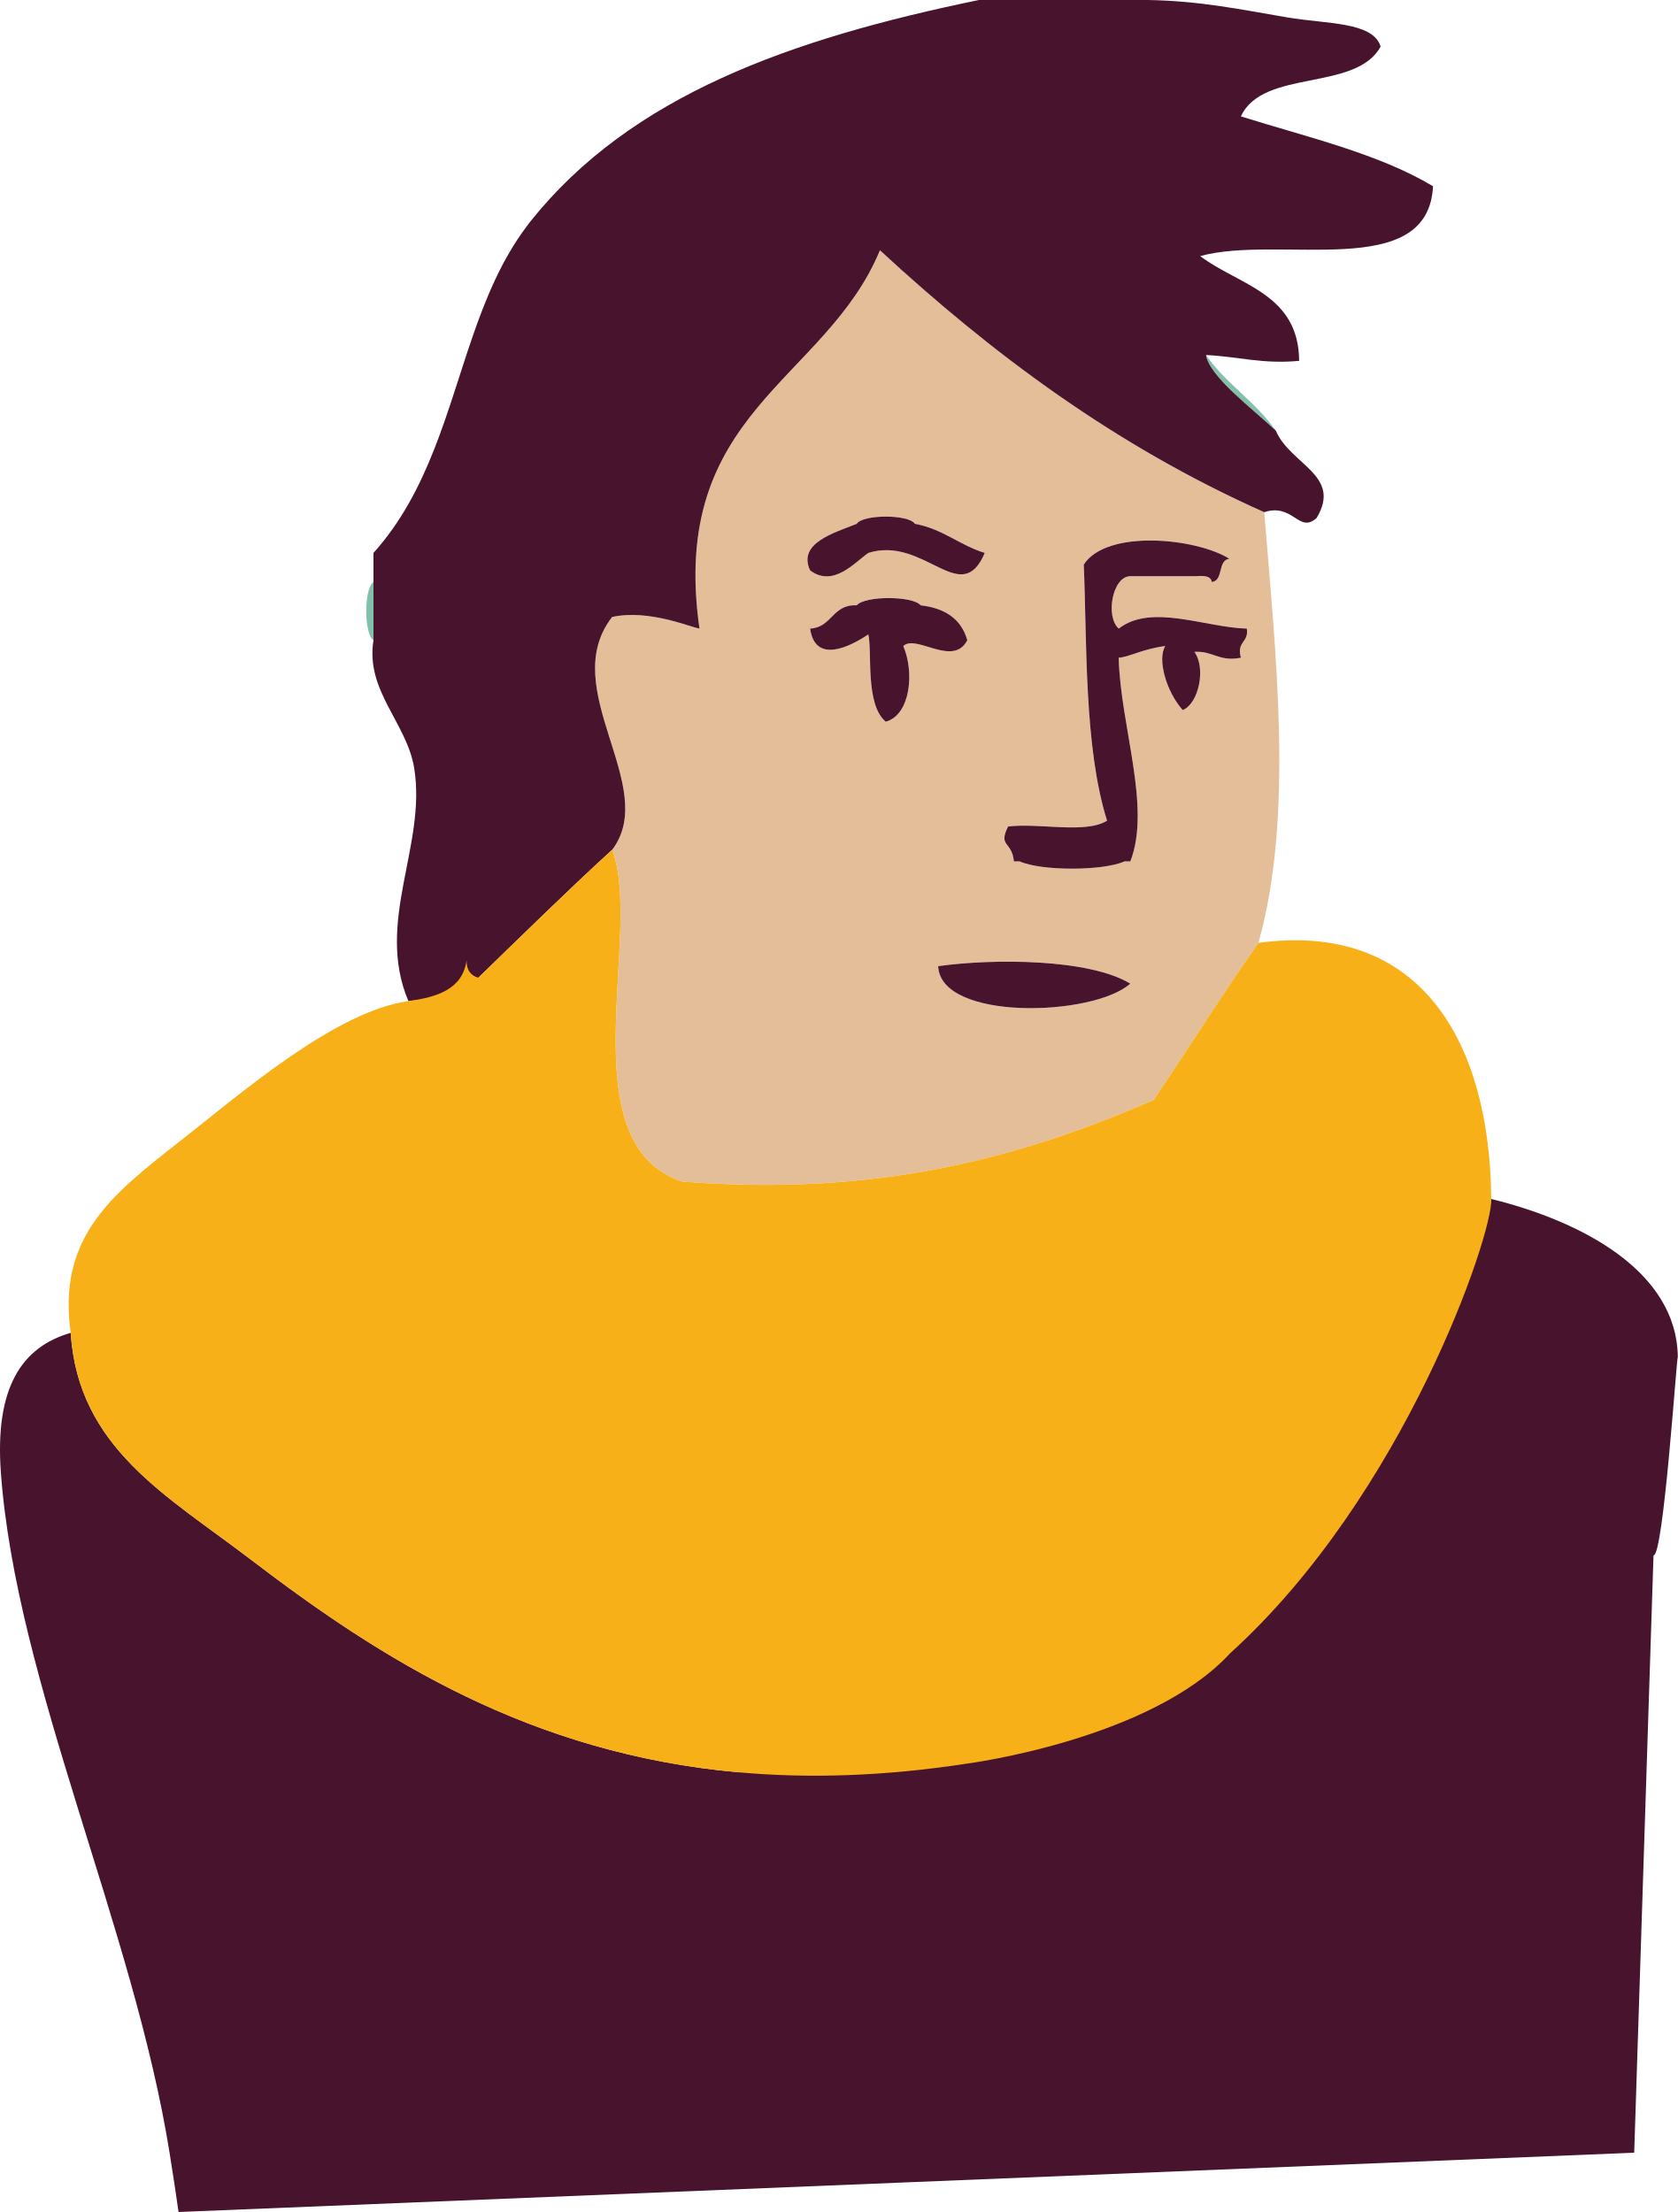
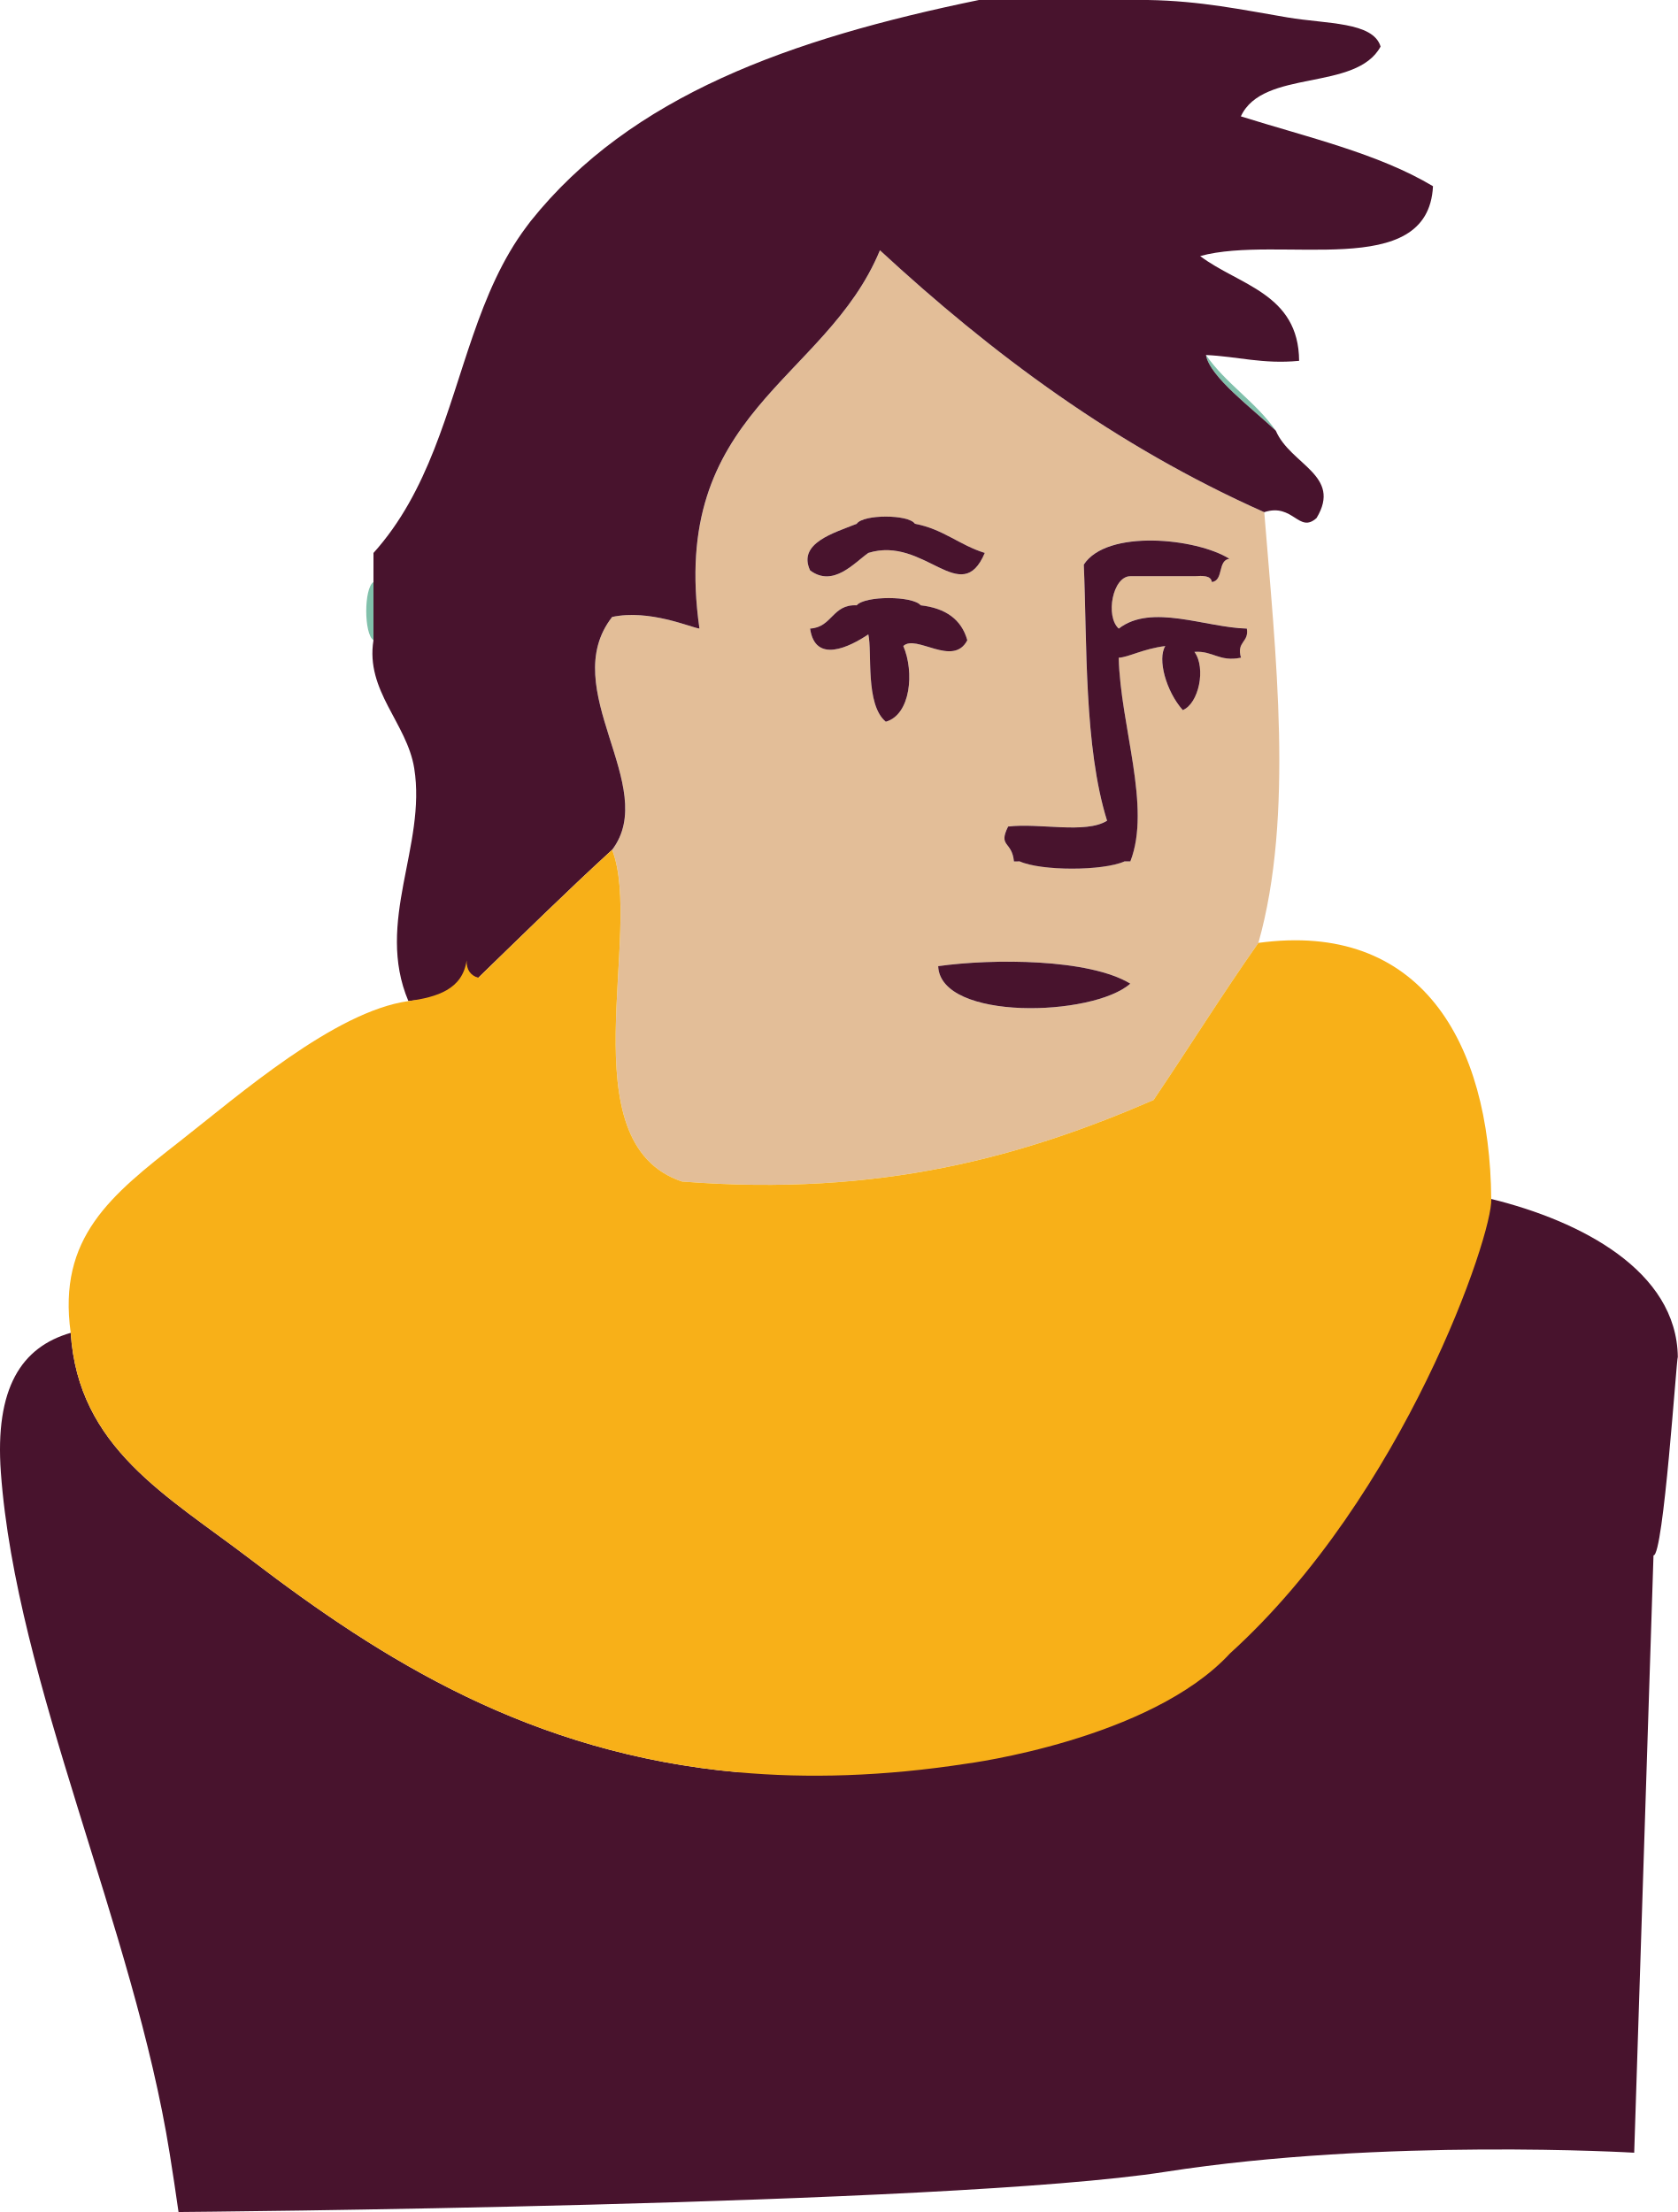
<svg xmlns="http://www.w3.org/2000/svg" version="1.1" id="Layer_1" x="0px" y="0px" width="77.016px" height="101.562px" viewBox="0 0 77.016 101.562" enable-background="new 0 0 77.016 101.562" xml:space="preserve">
  <path fill="#81C0AB" d="M44.935,0c2.584,0,5.167,0,7.751,0C50.723-0.446,46.899-0.446,44.935,0" />
-   <path fill="#81C0AB" d="M17.143,29.396c0-0.891,0-1.782,0-2.673C16.701,27.011,16.701,29.107,17.143,29.396" />
-   <path fill="#81C0AB" d="M55.358,16.301c0.162,1,2.154,2.474,3.206,3.474C57.654,18.459,56.269,17.617,55.358,16.301" />
-   <path fill="#E3BE98" d="M39.324,24.051c0.289-0.442,2.385-0.442,2.672,0c1.281,0.234,2.049,0.98,3.207,1.336  c-1.088,2.57-2.768-0.804-5.345,0c-0.647,0.457-1.616,1.596-2.672,0.802C36.603,24.938,38.277,24.471,39.324,24.051 M46.272,37.947  c1.429-0.175,3.558,0.351,4.543-0.268c-1.063-3.393-0.915-8.179-1.069-11.758c1.061-1.635,5.164-1.219,6.682-0.268  c-0.551,0.074-0.252,0.996-0.803,1.069c-0.045-0.311-0.422-0.29-0.801-0.267c-0.979,0-1.959,0-2.939,0  c-0.818-0.001-1.161,1.847-0.534,2.405c1.499-1.163,3.968-0.05,5.879,0c0.109,0.644-0.487,0.581-0.269,1.336  c-1.006,0.205-1.276-0.326-2.137-0.267c0.543,0.739,0.201,2.378-0.535,2.673c-0.767-0.864-1.174-2.348-0.801-2.94  c-1.002,0.121-1.719,0.525-2.138,0.534c0.073,3.127,1.508,6.855,0.534,9.353c-0.09,0-0.18,0-0.268,0  c-0.987,0.445-3.822,0.445-4.811,0c-0.089,0-0.178,0-0.268,0C46.451,38.604,45.804,38.894,46.272,37.947z M43.065,44.36  c2.522-0.354,6.919-0.349,8.819,0.803C50.169,46.686,43.166,46.891,43.065,44.36z M40.66,33.137  c-0.957-0.787-0.613-3.201-0.802-4.008c-0.85,0.569-2.438,1.37-2.672-0.268c1.015-0.054,1.015-1.124,2.138-1.068  c0.375-0.444,2.565-0.444,2.939,0c1.117,0.129,1.865,0.629,2.139,1.603c-0.652,1.258-2.35-0.296-2.939,0.267  C41.976,30.846,41.805,32.815,40.66,33.137z M31.307,54.249c9.183,0.719,15.739-1.188,21.646-3.742  c1.615-2.394,3.156-4.86,4.811-7.215c1.645-5.837,0.786-13.304,0.268-19.776c-6.84-3.049-12.5-7.276-17.639-12.025  c-2.504,6.047-9.707,7.395-8.284,17.37c-0.403-0.053-2.3-0.899-4.008-0.534c-2.575,3.306,2.206,7.779,0,10.69  C29.557,42.78,26.012,52.479,31.307,54.249z" />
-   <path fill="#48132D" d="M39.858,25.387c2.577-0.804,4.257,2.57,5.345,0c-1.158-0.356-1.926-1.102-3.207-1.336  c-0.287-0.442-2.383-0.442-2.672,0c-1.047,0.42-2.721,0.887-2.138,2.138C38.242,26.983,39.21,25.844,39.858,25.387" />
-   <path fill="#48132D" d="M44.402,29.396c-0.273-0.974-1.021-1.474-2.139-1.603c-0.374-0.444-2.564-0.444-2.939,0  c-1.123-0.056-1.123,1.014-2.138,1.068c0.233,1.638,1.822,0.837,2.672,0.268c0.188,0.807-0.155,3.221,0.802,4.008  c1.146-0.322,1.316-2.291,0.803-3.474C42.052,29.1,43.75,30.654,44.402,29.396" />
-   <path fill="#48132D" d="M17.143,26.723c0,0.891,0,1.782,0,2.673c-0.375,2.327,1.535,3.795,1.871,5.879  c0.572,3.557-1.805,7.052-0.268,10.689c1.329-0.185,2.404,0.388,2.591-0.941c-0.012,0.457,0.281-0.236,0.616-0.128  c2.037-1.972,4.054-3.964,6.147-5.878c2.206-2.911-2.575-7.384,0-10.69c1.708-0.365,3.605,0.481,4.008,0.534  c-1.423-9.975,5.78-11.323,8.284-17.37c5.139,4.749,10.799,8.976,17.639,12.025c1.33-0.435,1.592,1.003,2.404,0.268  c1.184-1.965-1.197-2.441-1.871-4.009c-1.052-1-3.044-2.474-3.206-3.474c1.449,0.065,2.601,0.428,4.276,0.267  c-0.021-3.098-2.768-3.468-4.543-4.81c3.632-1,10.466,1.202,10.689-3.207c-2.508-1.502-5.768-2.25-8.82-3.207  c1.01-2.198,5.289-1.126,6.414-3.207c-0.346-1.142-2.479-1.032-4.275-1.336C57.027,0.45,55.108,0.039,52.686,0  c-2.584,0-5.167,0-7.751,0c-8.66,1.785-15.971,4.384-20.577,10.154c-0.068,0.086-0.133,0.174-0.198,0.262  c-1.109,1.478-1.83,3.198-2.452,4.994c-1.192,3.44-2.029,7.157-4.565,9.977C17.143,25.833,17.143,26.278,17.143,26.723z" />
-   <path fill="#48132D" d="M46.806,39.55c0.988,0.445,3.823,0.445,4.811,0c0.088,0,0.178,0,0.268,0  c0.974-2.498-0.461-6.226-0.534-9.353c0.419-0.009,1.136-0.413,2.138-0.534c-0.373,0.592,0.034,2.076,0.801,2.94  c0.736-0.295,1.078-1.934,0.535-2.673c0.86-0.059,1.131,0.472,2.137,0.267c-0.219-0.755,0.378-0.692,0.269-1.336  c-1.911-0.05-4.38-1.163-5.879,0c-0.627-0.558-0.284-2.406,0.534-2.405c0.98,0,1.96,0,2.939,0c0.379-0.023,0.756-0.044,0.801,0.267  c0.551-0.073,0.252-0.995,0.803-1.069c-1.518-0.951-5.621-1.367-6.682,0.268c0.154,3.579,0.006,8.365,1.069,11.758  c-0.985,0.618-3.114,0.093-4.543,0.268c-0.468,0.946,0.179,0.656,0.267,1.603C46.628,39.55,46.717,39.55,46.806,39.55" />
-   <path fill="#48132D" d="M43.065,44.36c0.101,2.53,7.104,2.325,8.819,0.803C49.984,44.012,45.587,44.007,43.065,44.36" />
-   <path fill="#48132D" d="M68.453,55.05c0.048,0.877-18.128,14.163-34.527,26.325c-9.574-0.859-16.415-5.187-22.395-9.757  c-3.869-2.955-7.941-5.131-8.285-10.422c-2.265,0.654-3.488,2.535-3.206,6.413c0.7,9.634,6.102,20.919,7.749,31.267  c0.141,0.879,0.278,1.781,0.407,2.686l66.818-2.722L75.9,71.413c0.459,0.058,1.06-9.13,1.116-9.111  C76.964,58.347,72.567,56.06,68.453,55.05z" />
-   <path fill="#F8B018" d="M56.462,75.913c8-7.25,12.078-19.268,11.99-20.863c-0.062-7.247-3.258-12.77-10.689-11.758  c-1.654,2.354-3.195,4.821-4.811,7.215c-5.906,2.555-12.463,4.461-21.646,3.742c-5.295-1.77-1.75-11.469-3.207-15.232  c-2.093,1.914-4.11,3.906-6.147,5.878c-0.335-0.108-0.546-0.345-0.534-0.802c-0.187,1.329-1.344,1.687-2.673,1.871  c-3.385,0.473-7.779,4.316-10.497,6.443c-3.15,2.465-5.616,4.408-5.003,8.789c0.344,5.291,4.416,7.467,8.285,10.422  c7.96,6.084,17.443,11.738,32.871,9.354C44.402,80.972,52.806,79.882,56.462,75.913z" />
+   <path fill="#81C0AB" d="M17.143,29.396c0-0.892,0-1.782,0-2.673C16.701,27.01,16.701,29.107,17.143,29.396" />
+   <path fill="#81C0AB" d="M55.358,16.301c0.162,1,2.154,2.475,3.206,3.475C57.654,18.459,56.269,17.617,55.358,16.301" />
+   <path fill="#E3BE98" d="M39.324,24.051c0.288-0.441,2.385-0.441,2.672,0c1.28,0.234,2.049,0.98,3.207,1.337  c-1.088,2.569-2.769-0.805-5.346,0c-0.646,0.456-1.615,1.596-2.672,0.802C36.603,24.938,38.277,24.471,39.324,24.051 M46.272,37.947  c1.43-0.175,3.559,0.351,4.543-0.268c-1.062-3.394-0.915-8.18-1.068-11.759c1.061-1.635,5.164-1.219,6.682-0.268  c-0.551,0.074-0.252,0.996-0.803,1.069c-0.045-0.312-0.422-0.29-0.801-0.268c-0.979,0-1.959,0-2.939,0  c-0.818-0.001-1.161,1.847-0.534,2.405c1.499-1.163,3.968-0.05,5.879,0c0.109,0.644-0.486,0.581-0.269,1.336  c-1.006,0.205-1.276-0.326-2.137-0.267c0.543,0.738,0.2,2.378-0.535,2.673c-0.768-0.864-1.174-2.349-0.802-2.94  c-1.002,0.121-1.719,0.525-2.138,0.534c0.073,3.127,1.508,6.854,0.534,9.353c-0.09,0-0.18,0-0.268,0  c-0.987,0.445-3.822,0.445-4.812,0c-0.089,0-0.178,0-0.268,0C46.451,38.604,45.804,38.894,46.272,37.947z M43.065,44.36  c2.522-0.354,6.919-0.35,8.819,0.803C50.169,46.686,43.166,46.891,43.065,44.36z M40.66,33.137  c-0.957-0.787-0.613-3.201-0.803-4.009c-0.85,0.569-2.438,1.37-2.672-0.268c1.016-0.054,1.016-1.124,2.139-1.068  c0.375-0.443,2.564-0.443,2.938,0c1.117,0.129,1.865,0.629,2.139,1.604c-0.651,1.258-2.35-0.296-2.938,0.267  C41.976,30.846,41.805,32.815,40.66,33.137z M31.307,54.249c9.184,0.719,15.739-1.188,21.646-3.742  c1.614-2.394,3.155-4.859,4.811-7.215c1.646-5.837,0.786-13.304,0.269-19.775c-6.841-3.05-12.5-7.276-17.64-12.025  c-2.504,6.047-9.707,7.395-8.284,17.37c-0.402-0.053-2.3-0.899-4.008-0.534c-2.575,3.306,2.206,7.779,0,10.69  C29.557,42.78,26.012,52.479,31.307,54.249z" />
+   <path fill="#48132D" d="M39.858,25.387c2.577-0.805,4.258,2.569,5.346,0c-1.158-0.356-1.927-1.103-3.207-1.337  c-0.287-0.441-2.384-0.441-2.672,0c-1.048,0.421-2.722,0.888-2.139,2.139C38.242,26.983,39.21,25.844,39.858,25.387" />
+   <path fill="#48132D" d="M44.402,29.396c-0.272-0.975-1.021-1.475-2.139-1.604c-0.374-0.443-2.563-0.443-2.938,0  c-1.123-0.056-1.123,1.015-2.139,1.068c0.233,1.638,1.822,0.837,2.672,0.268c0.188,0.808-0.154,3.222,0.803,4.009  c1.146-0.322,1.315-2.291,0.803-3.475C42.052,29.1,43.75,30.654,44.402,29.396" />
+   <path fill="#48132D" d="M17.143,26.723c0,0.891,0,1.781,0,2.673c-0.375,2.327,1.535,3.795,1.871,5.879  c0.572,3.557-1.805,7.052-0.268,10.688c1.329-0.185,2.403,0.389,2.591-0.94c-0.012,0.457,0.281-0.236,0.616-0.128  c2.037-1.973,4.054-3.964,6.146-5.878c2.206-2.911-2.575-7.385,0-10.69c1.708-0.365,3.605,0.481,4.008,0.534  c-1.423-9.976,5.78-11.323,8.284-17.37c5.14,4.749,10.799,8.976,17.64,12.025c1.329-0.436,1.592,1.003,2.403,0.268  c1.185-1.965-1.197-2.441-1.871-4.009c-1.052-1-3.044-2.475-3.206-3.475c1.449,0.065,2.602,0.429,4.276,0.268  c-0.021-3.098-2.768-3.468-4.543-4.811c3.632-1,10.466,1.202,10.688-3.207c-2.508-1.502-5.768-2.25-8.819-3.207  c1.01-2.197,5.289-1.126,6.414-3.206c-0.347-1.143-2.479-1.032-4.275-1.337C57.027,0.45,55.108,0.039,52.686,0  c-2.584,0-5.167,0-7.751,0c-8.66,1.785-15.971,4.384-20.577,10.154c-0.067,0.086-0.133,0.174-0.197,0.262  c-1.109,1.479-1.83,3.198-2.452,4.994c-1.192,3.44-2.029,7.157-4.565,9.978C17.143,25.833,17.143,26.278,17.143,26.723z" />
+   <path fill="#48132D" d="M46.806,39.55c0.988,0.445,3.823,0.445,4.812,0c0.088,0,0.178,0,0.268,0  c0.974-2.498-0.461-6.226-0.534-9.353c0.419-0.009,1.136-0.413,2.138-0.534c-0.372,0.592,0.034,2.076,0.802,2.94  c0.735-0.295,1.078-1.935,0.535-2.673c0.859-0.06,1.131,0.472,2.137,0.267c-0.219-0.755,0.378-0.692,0.269-1.336  c-1.911-0.05-4.38-1.163-5.879,0c-0.627-0.559-0.284-2.406,0.534-2.405c0.98,0,1.96,0,2.939,0c0.379-0.022,0.756-0.044,0.801,0.268  c0.551-0.073,0.252-0.995,0.803-1.069c-1.518-0.951-5.621-1.367-6.682,0.268c0.153,3.579,0.006,8.365,1.068,11.759  c-0.984,0.617-3.113,0.093-4.543,0.268c-0.468,0.946,0.18,0.656,0.268,1.603C46.628,39.55,46.717,39.55,46.806,39.55" />
+   <path fill="#48132D" d="M43.065,44.36c0.102,2.53,7.104,2.325,8.819,0.803C49.984,44.012,45.587,44.007,43.065,44.36" />
+   <path fill="#48132D" d="M68.453,55.05c0.048,0.877-18.128,14.163-34.527,26.325c-9.574-0.858-16.415-5.187-22.395-9.757  c-3.869-2.955-7.941-5.131-8.285-10.422c-2.266,0.654-3.488,2.535-3.206,6.413c0.7,9.634,6.102,20.919,7.749,31.267  c0.141,0.879,0.277,1.781,0.406,2.687c0,0,35.287-0.285,45.3-1.846s21.519-0.877,21.519-0.877L75.9,71.413  c0.459,0.059,1.061-9.13,1.116-9.111C76.964,58.347,72.567,56.06,68.453,55.05z" />
+   <path fill="#F8B018" d="M56.462,75.913c8-7.25,12.078-19.268,11.99-20.863c-0.062-7.247-3.259-12.77-10.689-11.758  c-1.654,2.354-3.195,4.821-4.811,7.215c-5.906,2.556-12.464,4.461-21.646,3.742c-5.295-1.77-1.75-11.469-3.207-15.231  c-2.093,1.914-4.11,3.905-6.146,5.878c-0.335-0.108-0.546-0.346-0.534-0.803c-0.188,1.329-1.344,1.688-2.673,1.871  c-3.386,0.474-7.779,4.316-10.497,6.443c-3.15,2.465-5.616,4.408-5.003,8.789c0.344,5.291,4.416,7.467,8.284,10.422  c7.961,6.084,17.443,11.738,32.871,9.354C44.402,80.972,52.806,79.882,56.462,75.913z" />
</svg>
